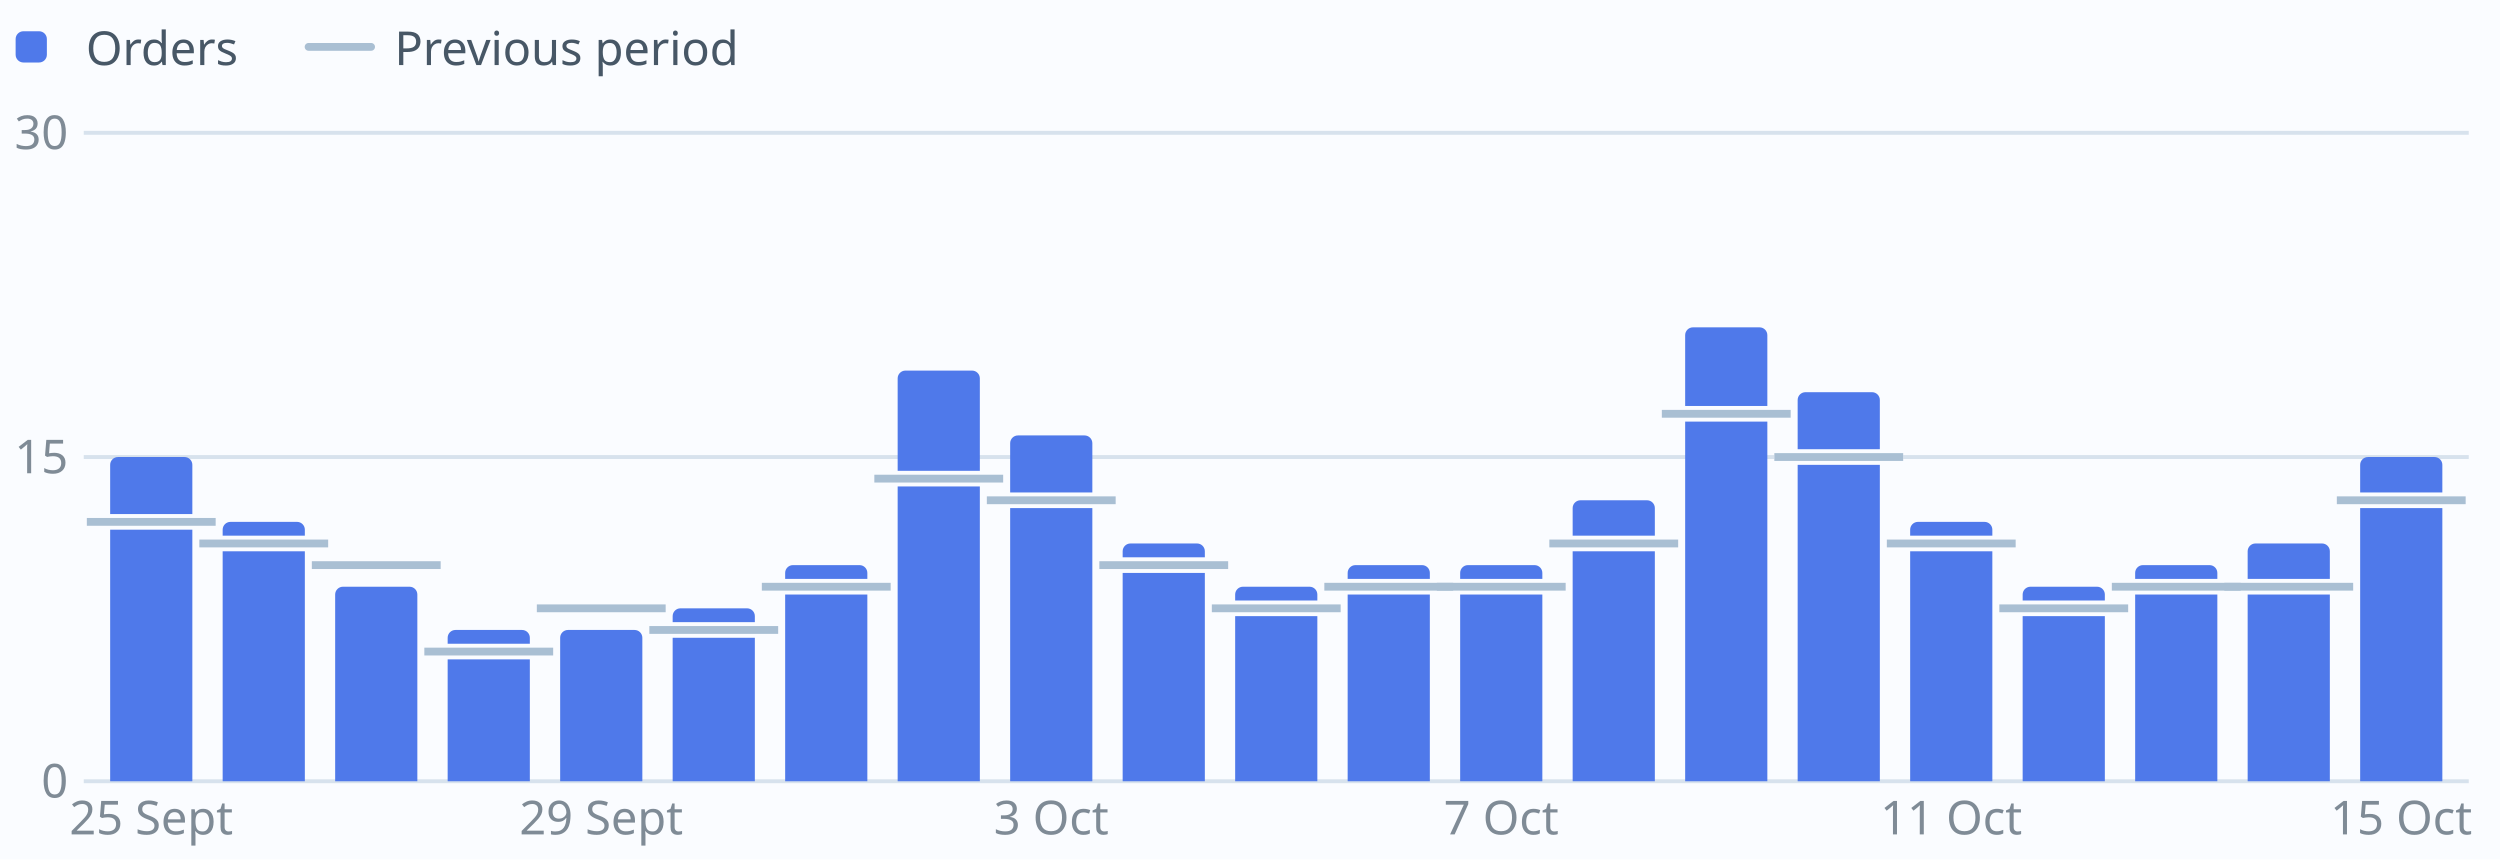
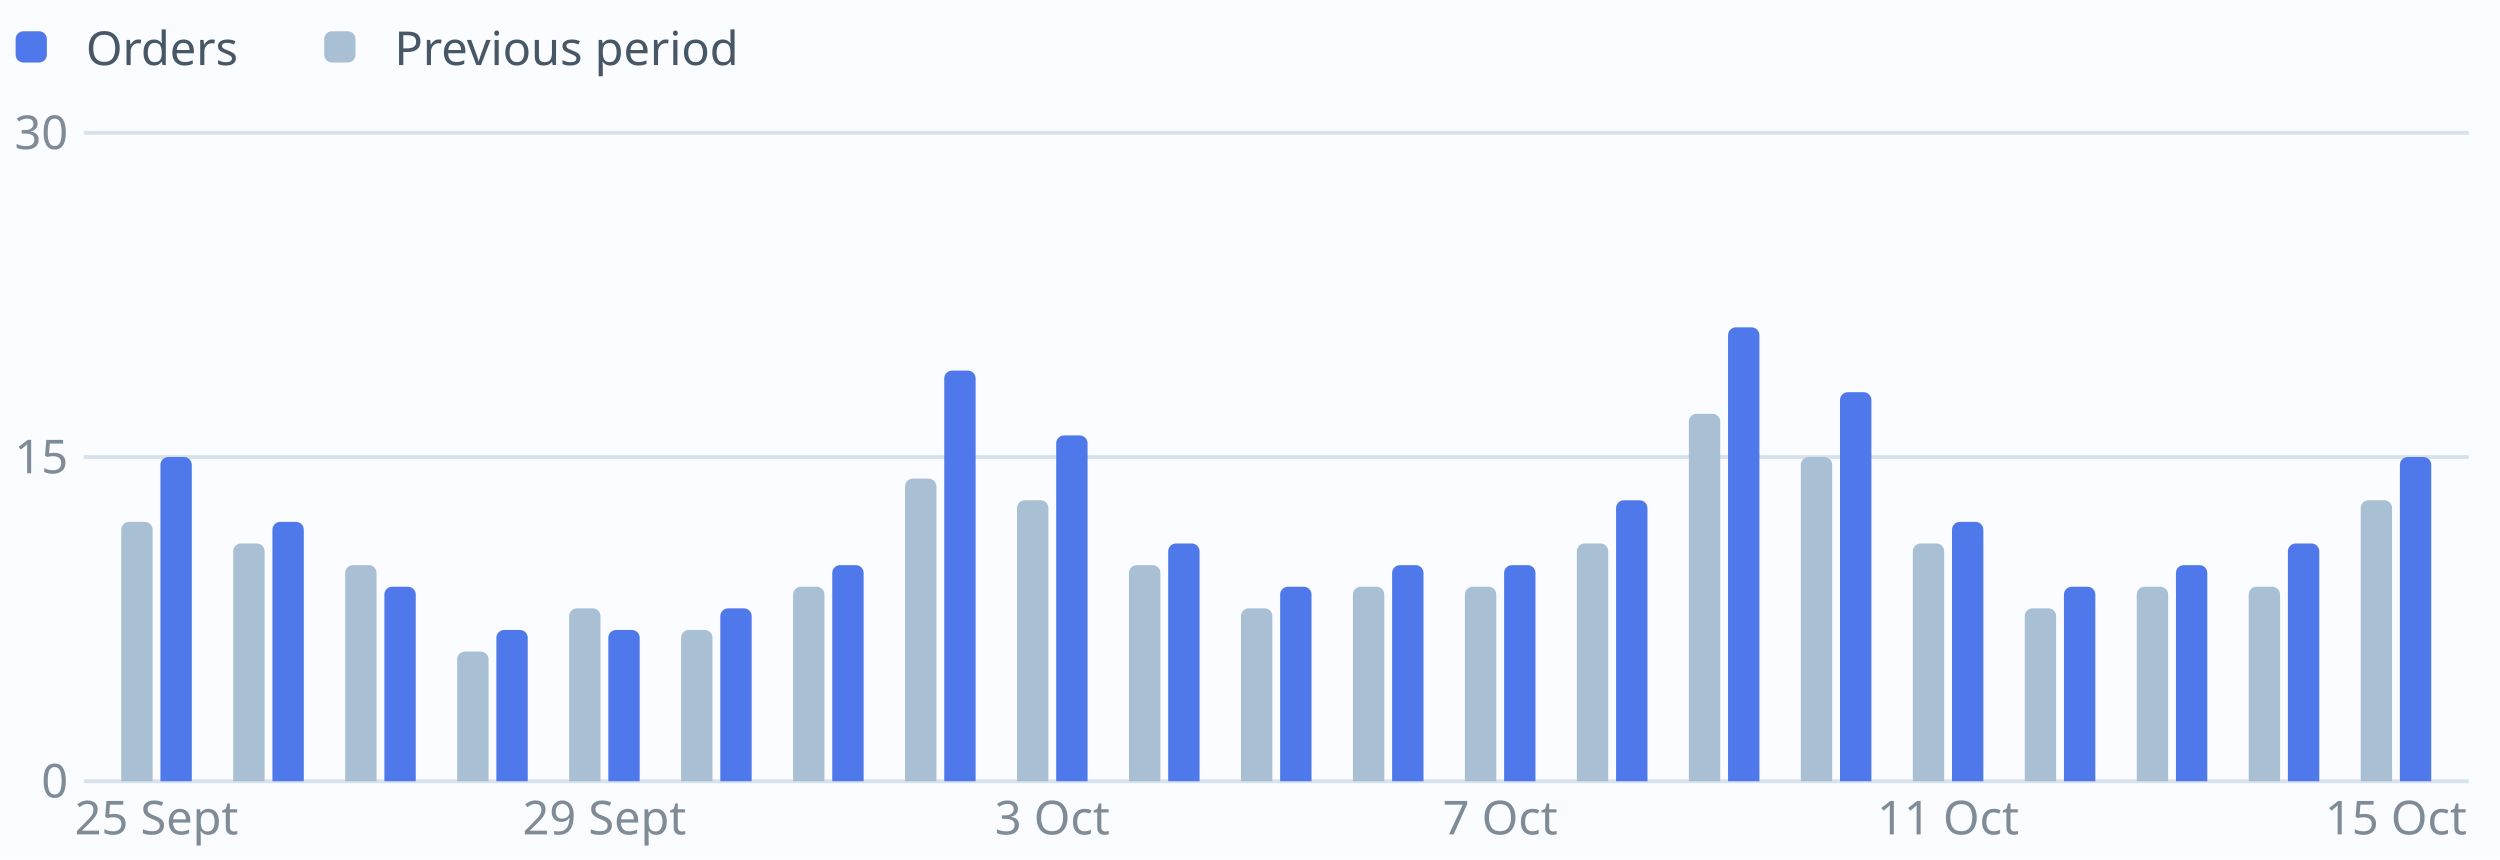
<svg xmlns="http://www.w3.org/2000/svg" class="ts-chart" width="640" height="220" viewBox="0 -24 640 220" role="img" aria-roledescription="chart" aria-label="Ahead of the previous period on most days" style="font-family:Intermission,system-ui,sans-serif;font-size:12px;font-variant-numeric:tabular-nums;color:#475766;background:#fafcff;display:block;overflow:visible">
  <style>[data-ts-key^="label-"]{paint-order:stroke;stroke:#fafcff;stroke-width:3px;stroke-linejoin:round}</style>
  <rect x="0" y="-24" width="640" height="220" fill="#fafcff" />
  <g data-slot="chart-legend" aria-hidden="true">
    <rect x="4" y="-16" width="8" height="8" rx="2" fill="#4f79ea" />
    <text x="22" y="-12" dominant-baseline="central" fill="#475766">Orders</text>
-     <line x1="79" x2="95" y1="-12" y2="-12" stroke="#a9bfd3" stroke-width="2" stroke-linecap="round" />
+     <rect x="83" y="-16" width="8" height="8" rx="2" fill="#a9bfd3" />
    <text x="101" y="-12" dominant-baseline="central" fill="#475766">Previous period</text>
  </g>
  <g data-ts-key="grid" class="ts-chart__grid" aria-hidden="true" stroke="#d7e2ed" stroke-opacity="0.11" stroke-width="1">
    <line data-ts-key="y-grid:number:0" stroke="#d7e2ed" stroke-opacity="1" x1="21.44" y1="176" x2="632" y2="176" />
    <line data-ts-key="y-grid:number:15" stroke="#d7e2ed" stroke-opacity="1" x1="21.44" y1="93" x2="632" y2="93" />
    <line data-ts-key="y-grid:number:30" stroke="#d7e2ed" stroke-opacity="1" x1="21.44" y1="10" x2="632" y2="10" />
  </g>
  <g data-ts-key="marks" class="ts-chart__marks">
+     <g data-ts-key="comparison" class="ts-chart__bar ts-chart__bar-y" aria-hidden="true">
+       <path data-ts-key="comparison:string:10:comparison:string:10:2026-09-25" fill="#a9bfd3" stroke="none" stroke-dasharray="none" d="M33.04,109.6H37.07A2,2 0 0 1 39.07,111.6V176A0,0 0 0 1 39.07,176H31.04A0,0 0 0 1 31.04,176V111.6A2,2 0 0 1 33.04,109.6Z" />
+       <path data-ts-key="comparison:string:10:comparison:string:10:2026-09-26" fill="#a9bfd3" stroke="none" stroke-dasharray="none" d="M61.7,115.13H65.74A2,2 0 0 1 67.74,117.13V176A0,0 0 0 1 67.74,176H59.7A0,0 0 0 1 59.7,176V117.13A2,2 0 0 1 61.7,115.13Z" />
+       <path data-ts-key="comparison:string:10:comparison:string:10:2026-09-27" fill="#a9bfd3" stroke="none" stroke-dasharray="none" d="M90.37,120.67H94.4A2,2 0 0 1 96.4,122.67V176A0,0 0 0 1 96.4,176H88.37A0,0 0 0 1 88.37,176V122.67A2,2 0 0 1 90.37,120.67Z" />
+       <path data-ts-key="comparison:string:10:comparison:string:10:2026-09-28" fill="#a9bfd3" stroke="none" stroke-dasharray="none" d="M119.03,142.8H123.07A2,2 0 0 1 125.07,144.8V176A0,0 0 0 1 125.07,176H117.03A0,0 0 0 1 117.03,176V144.8A2,2 0 0 1 119.03,142.8Z" />
+       <path data-ts-key="comparison:string:10:comparison:string:10:2026-09-29" fill="#a9bfd3" stroke="none" stroke-dasharray="none" d="M147.7,131.73H151.73A2,2 0 0 1 153.73,133.73V176A0,0 0 0 1 153.73,176H145.7A0,0 0 0 1 145.7,176V133.73A2,2 0 0 1 147.7,131.73Z" />
+       <path data-ts-key="comparison:string:10:comparison:string:10:2026-09-30" fill="#a9bfd3" stroke="none" stroke-dasharray="none" d="M176.36,137.27H180.4A2,2 0 0 1 182.4,139.27V176A0,0 0 0 1 182.4,176H174.36A0,0 0 0 1 174.36,176V139.27A2,2 0 0 1 176.36,137.27Z" />
+       <path data-ts-key="comparison:string:10:comparison:string:10:2026-10-01" fill="#a9bfd3" stroke="none" stroke-dasharray="none" d="M205.03,126.2H209.06A2,2 0 0 1 211.06,128.2V176A0,0 0 0 1 211.06,176H203.03A0,0 0 0 1 203.03,176V128.2A2,2 0 0 1 205.03,126.2Z" />
+       <path data-ts-key="comparison:string:10:comparison:string:10:2026-10-02" fill="#a9bfd3" stroke="none" stroke-dasharray="none" d="M233.69,98.53H237.73A2,2 0 0 1 239.73,100.53V176A0,0 0 0 1 239.73,176H231.69A0,0 0 0 1 231.69,176V100.53A2,2 0 0 1 233.69,98.53Z" />
+       <path data-ts-key="comparison:string:10:comparison:string:10:2026-10-03" fill="#a9bfd3" stroke="none" stroke-dasharray="none" d="M262.36,104.07H266.39A2,2 0 0 1 268.39,106.07V176A0,0 0 0 1 268.39,176H260.36A0,0 0 0 1 260.36,176V106.07A2,2 0 0 1 262.36,104.07Z" />
+       <path data-ts-key="comparison:string:10:comparison:string:10:2026-10-04" fill="#a9bfd3" stroke="none" stroke-dasharray="none" d="M291.02,120.67H295.06A2,2 0 0 1 297.06,122.67V176A0,0 0 0 1 297.06,176H289.02A0,0 0 0 1 289.02,176V122.67A2,2 0 0 1 291.02,120.67Z" />
+       <path data-ts-key="comparison:string:10:comparison:string:10:2026-10-05" fill="#a9bfd3" stroke="none" stroke-dasharray="none" d="M319.69,131.73H323.72A2,2 0 0 1 325.72,133.73V176A0,0 0 0 1 325.72,176H317.69A0,0 0 0 1 317.69,176V133.73A2,2 0 0 1 319.69,131.73Z" />
+       <path data-ts-key="comparison:string:10:comparison:string:10:2026-10-06" fill="#a9bfd3" stroke="none" stroke-dasharray="none" d="M348.35,126.2H352.38A2,2 0 0 1 354.38,128.2V176A0,0 0 0 1 354.38,176H346.35A0,0 0 0 1 346.35,176V128.2A2,2 0 0 1 348.35,126.2Z" />
+       <path data-ts-key="comparison:string:10:comparison:string:10:2026-10-07" fill="#a9bfd3" stroke="none" stroke-dasharray="none" d="M377.02,126.2H381.05A2,2 0 0 1 383.05,128.2V176A0,0 0 0 1 383.05,176H375.02A0,0 0 0 1 375.02,176V128.2A2,2 0 0 1 377.02,126.2Z" />
+       <path data-ts-key="comparison:string:10:comparison:string:10:2026-10-08" fill="#a9bfd3" stroke="none" stroke-dasharray="none" d="M405.68,115.13H409.71A2,2 0 0 1 411.71,117.13V176A0,0 0 0 1 411.71,176H403.68A0,0 0 0 1 403.68,176V117.13A2,2 0 0 1 405.68,115.13Z" />
+       <path data-ts-key="comparison:string:10:comparison:string:10:2026-10-09" fill="#a9bfd3" stroke="none" stroke-dasharray="none" d="M434.35,81.93H438.38A2,2 0 0 1 440.38,83.93V176A0,0 0 0 1 440.38,176H432.35A0,0 0 0 1 432.35,176V83.93A2,2 0 0 1 434.35,81.93Z" />
+       <path data-ts-key="comparison:string:10:comparison:string:10:2026-10-10" fill="#a9bfd3" stroke="none" stroke-dasharray="none" d="M463.01,93H467.04A2,2 0 0 1 469.04,95V176A0,0 0 0 1 469.04,176H461.01A0,0 0 0 1 461.01,176V95A2,2 0 0 1 463.01,93Z" />
+       <path data-ts-key="comparison:string:10:comparison:string:10:2026-10-11" fill="#a9bfd3" stroke="none" stroke-dasharray="none" d="M491.68,115.13H495.71A2,2 0 0 1 497.71,117.13V176A0,0 0 0 1 497.71,176H489.68A0,0 0 0 1 489.68,176V117.13A2,2 0 0 1 491.68,115.13Z" />
+       <path data-ts-key="comparison:string:10:comparison:string:10:2026-10-12" fill="#a9bfd3" stroke="none" stroke-dasharray="none" d="M520.34,131.73H524.37A2,2 0 0 1 526.37,133.73V176A0,0 0 0 1 526.37,176H518.34A0,0 0 0 1 518.34,176V133.73A2,2 0 0 1 520.34,131.73Z" />
+       <path data-ts-key="comparison:string:10:comparison:string:10:2026-10-13" fill="#a9bfd3" stroke="none" stroke-dasharray="none" d="M549.01,126.2H553.04A2,2 0 0 1 555.04,128.2V176A0,0 0 0 1 555.04,176H547.01A0,0 0 0 1 547.01,176V128.2A2,2 0 0 1 549.01,126.2Z" />
+       <path data-ts-key="comparison:string:10:comparison:string:10:2026-10-14" fill="#a9bfd3" stroke="none" stroke-dasharray="none" d="M577.67,126.2H581.7A2,2 0 0 1 583.7,128.2V176A0,0 0 0 1 583.7,176H575.67A0,0 0 0 1 575.67,176V128.2A2,2 0 0 1 577.67,126.2Z" />
+       <path data-ts-key="comparison:string:10:comparison:string:10:2026-10-15" fill="#a9bfd3" stroke="none" stroke-dasharray="none" d="M606.34,104.07H610.37A2,2 0 0 1 612.37,106.07V176A0,0 0 0 1 612.37,176H604.34A0,0 0 0 1 604.34,176V106.07A2,2 0 0 1 606.34,104.07Z" />
+     </g>
    <g data-ts-key="series-1" class="ts-chart__bar ts-chart__bar-y" aria-hidden="true">
-       <path data-ts-key="series-1:object:null:string:10:2026-09-25" fill="#4f79ea" stroke="none" stroke-dasharray="none" d="M30.2,93H47.24A2,2 0 0 1 49.24,95V176A0,0 0 0 1 49.24,176H28.2A0,0 0 0 1 28.2,176V95A2,2 0 0 1 30.2,93Z" />
-       <path data-ts-key="series-1:object:null:string:10:2026-09-26" fill="#4f79ea" stroke="none" stroke-dasharray="none" d="M59,109.6H76.04A2,2 0 0 1 78.04,111.6V176A0,0 0 0 1 78.04,176H57A0,0 0 0 1 57,176V111.6A2,2 0 0 1 59,109.6Z" />
-       <path data-ts-key="series-1:object:null:string:10:2026-09-27" fill="#4f79ea" stroke="none" stroke-dasharray="none" d="M87.8,126.2H104.84A2,2 0 0 1 106.84,128.2V176A0,0 0 0 1 106.84,176H85.8A0,0 0 0 1 85.8,176V128.2A2,2 0 0 1 87.8,126.2Z" />
-       <path data-ts-key="series-1:object:null:string:10:2026-09-28" fill="#4f79ea" stroke="none" stroke-dasharray="none" d="M116.6,137.27H133.64A2,2 0 0 1 135.64,139.27V176A0,0 0 0 1 135.64,176H114.6A0,0 0 0 1 114.6,176V139.27A2,2 0 0 1 116.6,137.27Z" />
-       <path data-ts-key="series-1:object:null:string:10:2026-09-29" fill="#4f79ea" stroke="none" stroke-dasharray="none" d="M145.4,137.27H162.44A2,2 0 0 1 164.44,139.27V176A0,0 0 0 1 164.44,176H143.4A0,0 0 0 1 143.4,176V139.27A2,2 0 0 1 145.4,137.27Z" />
-       <path data-ts-key="series-1:object:null:string:10:2026-09-30" fill="#4f79ea" stroke="none" stroke-dasharray="none" d="M174.2,131.73H191.24A2,2 0 0 1 193.24,133.73V176A0,0 0 0 1 193.24,176H172.2A0,0 0 0 1 172.2,176V133.73A2,2 0 0 1 174.2,131.73Z" />
-       <path data-ts-key="series-1:object:null:string:10:2026-10-01" fill="#4f79ea" stroke="none" stroke-dasharray="none" d="M203,120.67H220.04A2,2 0 0 1 222.04,122.67V176A0,0 0 0 1 222.04,176H201A0,0 0 0 1 201,176V122.67A2,2 0 0 1 203,120.67Z" />
-       <path data-ts-key="series-1:object:null:string:10:2026-10-02" fill="#4f79ea" stroke="none" stroke-dasharray="none" d="M231.8,70.87H248.84A2,2 0 0 1 250.84,72.87V176A0,0 0 0 1 250.84,176H229.8A0,0 0 0 1 229.8,176V72.87A2,2 0 0 1 231.8,70.87Z" />
-       <path data-ts-key="series-1:object:null:string:10:2026-10-03" fill="#4f79ea" stroke="none" stroke-dasharray="none" d="M260.6,87.47H277.64A2,2 0 0 1 279.64,89.47V176A0,0 0 0 1 279.64,176H258.6A0,0 0 0 1 258.6,176V89.47A2,2 0 0 1 260.6,87.47Z" />
-       <path data-ts-key="series-1:object:null:string:10:2026-10-04" fill="#4f79ea" stroke="none" stroke-dasharray="none" d="M289.4,115.13H306.44A2,2 0 0 1 308.44,117.13V176A0,0 0 0 1 308.44,176H287.4A0,0 0 0 1 287.4,176V117.13A2,2 0 0 1 289.4,115.13Z" />
-       <path data-ts-key="series-1:object:null:string:10:2026-10-05" fill="#4f79ea" stroke="none" stroke-dasharray="none" d="M318.2,126.2H335.24A2,2 0 0 1 337.24,128.2V176A0,0 0 0 1 337.24,176H316.2A0,0 0 0 1 316.2,176V128.2A2,2 0 0 1 318.2,126.2Z" />
-       <path data-ts-key="series-1:object:null:string:10:2026-10-06" fill="#4f79ea" stroke="none" stroke-dasharray="none" d="M347,120.67H364.04A2,2 0 0 1 366.04,122.67V176A0,0 0 0 1 366.04,176H345A0,0 0 0 1 345,176V122.67A2,2 0 0 1 347,120.67Z" />
-       <path data-ts-key="series-1:object:null:string:10:2026-10-07" fill="#4f79ea" stroke="none" stroke-dasharray="none" d="M375.8,120.67H392.84A2,2 0 0 1 394.84,122.67V176A0,0 0 0 1 394.84,176H373.8A0,0 0 0 1 373.8,176V122.67A2,2 0 0 1 375.8,120.67Z" />
-       <path data-ts-key="series-1:object:null:string:10:2026-10-08" fill="#4f79ea" stroke="none" stroke-dasharray="none" d="M404.6,104.07H421.64A2,2 0 0 1 423.64,106.07V176A0,0 0 0 1 423.64,176H402.6A0,0 0 0 1 402.6,176V106.07A2,2 0 0 1 404.6,104.07Z" />
-       <path data-ts-key="series-1:object:null:string:10:2026-10-09" fill="#4f79ea" stroke="none" stroke-dasharray="none" d="M433.4,59.8H450.44A2,2 0 0 1 452.44,61.8V176A0,0 0 0 1 452.44,176H431.4A0,0 0 0 1 431.4,176V61.8A2,2 0 0 1 433.4,59.8Z" />
-       <path data-ts-key="series-1:object:null:string:10:2026-10-10" fill="#4f79ea" stroke="none" stroke-dasharray="none" d="M462.2,76.4H479.24A2,2 0 0 1 481.24,78.4V176A0,0 0 0 1 481.24,176H460.2A0,0 0 0 1 460.2,176V78.4A2,2 0 0 1 462.2,76.4Z" />
-       <path data-ts-key="series-1:object:null:string:10:2026-10-11" fill="#4f79ea" stroke="none" stroke-dasharray="none" d="M491,109.6H508.04A2,2 0 0 1 510.04,111.6V176A0,0 0 0 1 510.04,176H489A0,0 0 0 1 489,176V111.6A2,2 0 0 1 491,109.6Z" />
-       <path data-ts-key="series-1:object:null:string:10:2026-10-12" fill="#4f79ea" stroke="none" stroke-dasharray="none" d="M519.8,126.2H536.84A2,2 0 0 1 538.84,128.2V176A0,0 0 0 1 538.84,176H517.8A0,0 0 0 1 517.8,176V128.2A2,2 0 0 1 519.8,126.2Z" />
-       <path data-ts-key="series-1:object:null:string:10:2026-10-13" fill="#4f79ea" stroke="none" stroke-dasharray="none" d="M548.6,120.67H565.64A2,2 0 0 1 567.64,122.67V176A0,0 0 0 1 567.64,176H546.6A0,0 0 0 1 546.6,176V122.67A2,2 0 0 1 548.6,120.67Z" />
-       <path data-ts-key="series-1:object:null:string:10:2026-10-14" fill="#4f79ea" stroke="none" stroke-dasharray="none" d="M577.4,115.13H594.44A2,2 0 0 1 596.44,117.13V176A0,0 0 0 1 596.44,176H575.4A0,0 0 0 1 575.4,176V117.13A2,2 0 0 1 577.4,115.13Z" />
-       <path data-ts-key="series-1:object:null:string:10:2026-10-15" fill="#4f79ea" stroke="none" stroke-dasharray="none" d="M606.2,93H623.24A2,2 0 0 1 625.24,95V176A0,0 0 0 1 625.24,176H604.2A0,0 0 0 1 604.2,176V95A2,2 0 0 1 606.2,93Z" />
-     </g>
-     <g data-ts-key="comparison-underlay" class="ts-chart__tick ts-chart__tick-y" aria-hidden="true">
-       <line data-ts-key="comparison-underlay:object:null:string:10:2026-09-25" stroke="#fafcff" stroke-width="4" stroke-linecap="butt" x1="22.23" y1="109.6" x2="55.21" y2="109.6" />
-       <line data-ts-key="comparison-underlay:object:null:string:10:2026-09-26" stroke="#fafcff" stroke-width="4" stroke-linecap="butt" x1="51.03" y1="115.13" x2="84.01" y2="115.13" />
-       <line data-ts-key="comparison-underlay:object:null:string:10:2026-09-27" stroke="#fafcff" stroke-width="4" stroke-linecap="butt" x1="79.83" y1="120.67" x2="112.81" y2="120.67" />
-       <line data-ts-key="comparison-underlay:object:null:string:10:2026-09-28" stroke="#fafcff" stroke-width="4" stroke-linecap="butt" x1="108.63" y1="142.8" x2="141.61" y2="142.8" />
-       <line data-ts-key="comparison-underlay:object:null:string:10:2026-09-29" stroke="#fafcff" stroke-width="4" stroke-linecap="butt" x1="137.43" y1="131.73" x2="170.41" y2="131.73" />
-       <line data-ts-key="comparison-underlay:object:null:string:10:2026-09-30" stroke="#fafcff" stroke-width="4" stroke-linecap="butt" x1="166.23" y1="137.27" x2="199.21" y2="137.27" />
-       <line data-ts-key="comparison-underlay:object:null:string:10:2026-10-01" stroke="#fafcff" stroke-width="4" stroke-linecap="butt" x1="195.03" y1="126.2" x2="228.01" y2="126.2" />
-       <line data-ts-key="comparison-underlay:object:null:string:10:2026-10-02" stroke="#fafcff" stroke-width="4" stroke-linecap="butt" x1="223.83" y1="98.53" x2="256.81" y2="98.53" />
-       <line data-ts-key="comparison-underlay:object:null:string:10:2026-10-03" stroke="#fafcff" stroke-width="4" stroke-linecap="butt" x1="252.63" y1="104.07" x2="285.61" y2="104.07" />
-       <line data-ts-key="comparison-underlay:object:null:string:10:2026-10-04" stroke="#fafcff" stroke-width="4" stroke-linecap="butt" x1="281.43" y1="120.67" x2="314.41" y2="120.67" />
-       <line data-ts-key="comparison-underlay:object:null:string:10:2026-10-05" stroke="#fafcff" stroke-width="4" stroke-linecap="butt" x1="310.23" y1="131.73" x2="343.21" y2="131.73" />
-       <line data-ts-key="comparison-underlay:object:null:string:10:2026-10-06" stroke="#fafcff" stroke-width="4" stroke-linecap="butt" x1="339.03" y1="126.2" x2="372.01" y2="126.2" />
-       <line data-ts-key="comparison-underlay:object:null:string:10:2026-10-07" stroke="#fafcff" stroke-width="4" stroke-linecap="butt" x1="367.83" y1="126.2" x2="400.81" y2="126.2" />
-       <line data-ts-key="comparison-underlay:object:null:string:10:2026-10-08" stroke="#fafcff" stroke-width="4" stroke-linecap="butt" x1="396.63" y1="115.13" x2="429.61" y2="115.13" />
-       <line data-ts-key="comparison-underlay:object:null:string:10:2026-10-09" stroke="#fafcff" stroke-width="4" stroke-linecap="butt" x1="425.43" y1="81.93" x2="458.41" y2="81.93" />
-       <line data-ts-key="comparison-underlay:object:null:string:10:2026-10-10" stroke="#fafcff" stroke-width="4" stroke-linecap="butt" x1="454.23" y1="93" x2="487.21" y2="93" />
-       <line data-ts-key="comparison-underlay:object:null:string:10:2026-10-11" stroke="#fafcff" stroke-width="4" stroke-linecap="butt" x1="483.03" y1="115.13" x2="516.01" y2="115.13" />
-       <line data-ts-key="comparison-underlay:object:null:string:10:2026-10-12" stroke="#fafcff" stroke-width="4" stroke-linecap="butt" x1="511.83" y1="131.73" x2="544.81" y2="131.73" />
-       <line data-ts-key="comparison-underlay:object:null:string:10:2026-10-13" stroke="#fafcff" stroke-width="4" stroke-linecap="butt" x1="540.63" y1="126.2" x2="573.61" y2="126.2" />
-       <line data-ts-key="comparison-underlay:object:null:string:10:2026-10-14" stroke="#fafcff" stroke-width="4" stroke-linecap="butt" x1="569.43" y1="126.2" x2="602.41" y2="126.2" />
-       <line data-ts-key="comparison-underlay:object:null:string:10:2026-10-15" stroke="#fafcff" stroke-width="4" stroke-linecap="butt" x1="598.23" y1="104.07" x2="631.21" y2="104.07" />
-     </g>
-     <g data-ts-key="comparison" class="ts-chart__tick ts-chart__tick-y" aria-hidden="true">
-       <line data-ts-key="comparison:object:null:string:10:2026-09-25" stroke="#a9bfd3" stroke-width="2" stroke-linecap="butt" x1="22.23" y1="109.6" x2="55.21" y2="109.6" />
-       <line data-ts-key="comparison:object:null:string:10:2026-09-26" stroke="#a9bfd3" stroke-width="2" stroke-linecap="butt" x1="51.03" y1="115.13" x2="84.01" y2="115.13" />
-       <line data-ts-key="comparison:object:null:string:10:2026-09-27" stroke="#a9bfd3" stroke-width="2" stroke-linecap="butt" x1="79.83" y1="120.67" x2="112.81" y2="120.67" />
-       <line data-ts-key="comparison:object:null:string:10:2026-09-28" stroke="#a9bfd3" stroke-width="2" stroke-linecap="butt" x1="108.63" y1="142.8" x2="141.61" y2="142.8" />
-       <line data-ts-key="comparison:object:null:string:10:2026-09-29" stroke="#a9bfd3" stroke-width="2" stroke-linecap="butt" x1="137.43" y1="131.73" x2="170.41" y2="131.73" />
-       <line data-ts-key="comparison:object:null:string:10:2026-09-30" stroke="#a9bfd3" stroke-width="2" stroke-linecap="butt" x1="166.23" y1="137.27" x2="199.21" y2="137.27" />
-       <line data-ts-key="comparison:object:null:string:10:2026-10-01" stroke="#a9bfd3" stroke-width="2" stroke-linecap="butt" x1="195.03" y1="126.2" x2="228.01" y2="126.2" />
-       <line data-ts-key="comparison:object:null:string:10:2026-10-02" stroke="#a9bfd3" stroke-width="2" stroke-linecap="butt" x1="223.83" y1="98.53" x2="256.81" y2="98.53" />
-       <line data-ts-key="comparison:object:null:string:10:2026-10-03" stroke="#a9bfd3" stroke-width="2" stroke-linecap="butt" x1="252.63" y1="104.07" x2="285.61" y2="104.07" />
-       <line data-ts-key="comparison:object:null:string:10:2026-10-04" stroke="#a9bfd3" stroke-width="2" stroke-linecap="butt" x1="281.43" y1="120.67" x2="314.41" y2="120.67" />
-       <line data-ts-key="comparison:object:null:string:10:2026-10-05" stroke="#a9bfd3" stroke-width="2" stroke-linecap="butt" x1="310.23" y1="131.73" x2="343.21" y2="131.73" />
-       <line data-ts-key="comparison:object:null:string:10:2026-10-06" stroke="#a9bfd3" stroke-width="2" stroke-linecap="butt" x1="339.03" y1="126.2" x2="372.01" y2="126.2" />
-       <line data-ts-key="comparison:object:null:string:10:2026-10-07" stroke="#a9bfd3" stroke-width="2" stroke-linecap="butt" x1="367.83" y1="126.2" x2="400.81" y2="126.2" />
-       <line data-ts-key="comparison:object:null:string:10:2026-10-08" stroke="#a9bfd3" stroke-width="2" stroke-linecap="butt" x1="396.63" y1="115.13" x2="429.61" y2="115.13" />
-       <line data-ts-key="comparison:object:null:string:10:2026-10-09" stroke="#a9bfd3" stroke-width="2" stroke-linecap="butt" x1="425.43" y1="81.93" x2="458.41" y2="81.93" />
-       <line data-ts-key="comparison:object:null:string:10:2026-10-10" stroke="#a9bfd3" stroke-width="2" stroke-linecap="butt" x1="454.23" y1="93" x2="487.21" y2="93" />
-       <line data-ts-key="comparison:object:null:string:10:2026-10-11" stroke="#a9bfd3" stroke-width="2" stroke-linecap="butt" x1="483.03" y1="115.13" x2="516.01" y2="115.13" />
-       <line data-ts-key="comparison:object:null:string:10:2026-10-12" stroke="#a9bfd3" stroke-width="2" stroke-linecap="butt" x1="511.83" y1="131.73" x2="544.81" y2="131.73" />
-       <line data-ts-key="comparison:object:null:string:10:2026-10-13" stroke="#a9bfd3" stroke-width="2" stroke-linecap="butt" x1="540.63" y1="126.2" x2="573.61" y2="126.2" />
-       <line data-ts-key="comparison:object:null:string:10:2026-10-14" stroke="#a9bfd3" stroke-width="2" stroke-linecap="butt" x1="569.43" y1="126.2" x2="602.41" y2="126.2" />
-       <line data-ts-key="comparison:object:null:string:10:2026-10-15" stroke="#a9bfd3" stroke-width="2" stroke-linecap="butt" x1="598.23" y1="104.07" x2="631.21" y2="104.07" />
+       <path data-ts-key="series-1:string:7:current:string:10:2026-09-25" fill="#4f79ea" stroke="none" stroke-dasharray="none" d="M43.07,93H47.1A2,2 0 0 1 49.1,95V176A0,0 0 0 1 49.1,176H41.07A0,0 0 0 1 41.07,176V95A2,2 0 0 1 43.07,93Z" />
+       <path data-ts-key="series-1:string:7:current:string:10:2026-09-26" fill="#4f79ea" stroke="none" stroke-dasharray="none" d="M71.74,109.6H75.77A2,2 0 0 1 77.77,111.6V176A0,0 0 0 1 77.77,176H69.74A0,0 0 0 1 69.74,176V111.6A2,2 0 0 1 71.74,109.6Z" />
+       <path data-ts-key="series-1:string:7:current:string:10:2026-09-27" fill="#4f79ea" stroke="none" stroke-dasharray="none" d="M100.4,126.2H104.43A2,2 0 0 1 106.43,128.2V176A0,0 0 0 1 106.43,176H98.4A0,0 0 0 1 98.4,176V128.2A2,2 0 0 1 100.4,126.2Z" />
+       <path data-ts-key="series-1:string:7:current:string:10:2026-09-28" fill="#4f79ea" stroke="none" stroke-dasharray="none" d="M129.07,137.27H133.1A2,2 0 0 1 135.1,139.27V176A0,0 0 0 1 135.1,176H127.07A0,0 0 0 1 127.07,176V139.27A2,2 0 0 1 129.07,137.27Z" />
+       <path data-ts-key="series-1:string:7:current:string:10:2026-09-29" fill="#4f79ea" stroke="none" stroke-dasharray="none" d="M157.73,137.27H161.76A2,2 0 0 1 163.76,139.27V176A0,0 0 0 1 163.76,176H155.73A0,0 0 0 1 155.73,176V139.27A2,2 0 0 1 157.73,137.27Z" />
+       <path data-ts-key="series-1:string:7:current:string:10:2026-09-30" fill="#4f79ea" stroke="none" stroke-dasharray="none" d="M186.4,131.73H190.43A2,2 0 0 1 192.43,133.73V176A0,0 0 0 1 192.43,176H184.4A0,0 0 0 1 184.4,176V133.73A2,2 0 0 1 186.4,131.73Z" />
+       <path data-ts-key="series-1:string:7:current:string:10:2026-10-01" fill="#4f79ea" stroke="none" stroke-dasharray="none" d="M215.06,120.67H219.09A2,2 0 0 1 221.09,122.67V176A0,0 0 0 1 221.09,176H213.06A0,0 0 0 1 213.06,176V122.67A2,2 0 0 1 215.06,120.67Z" />
+       <path data-ts-key="series-1:string:7:current:string:10:2026-10-02" fill="#4f79ea" stroke="none" stroke-dasharray="none" d="M243.73,70.87H247.76A2,2 0 0 1 249.76,72.87V176A0,0 0 0 1 249.76,176H241.73A0,0 0 0 1 241.73,176V72.87A2,2 0 0 1 243.73,70.87Z" />
+       <path data-ts-key="series-1:string:7:current:string:10:2026-10-03" fill="#4f79ea" stroke="none" stroke-dasharray="none" d="M272.39,87.47H276.42A2,2 0 0 1 278.42,89.47V176A0,0 0 0 1 278.42,176H270.39A0,0 0 0 1 270.39,176V89.47A2,2 0 0 1 272.39,87.47Z" />
+       <path data-ts-key="series-1:string:7:current:string:10:2026-10-04" fill="#4f79ea" stroke="none" stroke-dasharray="none" d="M301.06,115.13H305.09A2,2 0 0 1 307.09,117.13V176A0,0 0 0 1 307.09,176H299.06A0,0 0 0 1 299.06,176V117.13A2,2 0 0 1 301.06,115.13Z" />
+       <path data-ts-key="series-1:string:7:current:string:10:2026-10-05" fill="#4f79ea" stroke="none" stroke-dasharray="none" d="M329.72,126.2H333.75A2,2 0 0 1 335.75,128.2V176A0,0 0 0 1 335.75,176H327.72A0,0 0 0 1 327.72,176V128.2A2,2 0 0 1 329.72,126.2Z" />
+       <path data-ts-key="series-1:string:7:current:string:10:2026-10-06" fill="#4f79ea" stroke="none" stroke-dasharray="none" d="M358.38,120.67H362.42A2,2 0 0 1 364.42,122.67V176A0,0 0 0 1 364.42,176H356.38A0,0 0 0 1 356.38,176V122.67A2,2 0 0 1 358.38,120.67Z" />
+       <path data-ts-key="series-1:string:7:current:string:10:2026-10-07" fill="#4f79ea" stroke="none" stroke-dasharray="none" d="M387.05,120.67H391.08A2,2 0 0 1 393.08,122.67V176A0,0 0 0 1 393.08,176H385.05A0,0 0 0 1 385.05,176V122.67A2,2 0 0 1 387.05,120.67Z" />
+       <path data-ts-key="series-1:string:7:current:string:10:2026-10-08" fill="#4f79ea" stroke="none" stroke-dasharray="none" d="M415.71,104.07H419.75A2,2 0 0 1 421.75,106.07V176A0,0 0 0 1 421.75,176H413.71A0,0 0 0 1 413.71,176V106.07A2,2 0 0 1 415.71,104.07Z" />
+       <path data-ts-key="series-1:string:7:current:string:10:2026-10-09" fill="#4f79ea" stroke="none" stroke-dasharray="none" d="M444.38,59.8H448.41A2,2 0 0 1 450.41,61.8V176A0,0 0 0 1 450.41,176H442.38A0,0 0 0 1 442.38,176V61.8A2,2 0 0 1 444.38,59.8Z" />
+       <path data-ts-key="series-1:string:7:current:string:10:2026-10-10" fill="#4f79ea" stroke="none" stroke-dasharray="none" d="M473.04,76.4H477.08A2,2 0 0 1 479.08,78.4V176A0,0 0 0 1 479.08,176H471.04A0,0 0 0 1 471.04,176V78.4A2,2 0 0 1 473.04,76.4Z" />
+       <path data-ts-key="series-1:string:7:current:string:10:2026-10-11" fill="#4f79ea" stroke="none" stroke-dasharray="none" d="M501.71,109.6H505.74A2,2 0 0 1 507.74,111.6V176A0,0 0 0 1 507.74,176H499.71A0,0 0 0 1 499.71,176V111.6A2,2 0 0 1 501.71,109.6Z" />
+       <path data-ts-key="series-1:string:7:current:string:10:2026-10-12" fill="#4f79ea" stroke="none" stroke-dasharray="none" d="M530.37,126.2H534.41A2,2 0 0 1 536.41,128.2V176A0,0 0 0 1 536.41,176H528.37A0,0 0 0 1 528.37,176V128.2A2,2 0 0 1 530.37,126.2Z" />
+       <path data-ts-key="series-1:string:7:current:string:10:2026-10-13" fill="#4f79ea" stroke="none" stroke-dasharray="none" d="M559.04,120.67H563.07A2,2 0 0 1 565.07,122.67V176A0,0 0 0 1 565.07,176H557.04A0,0 0 0 1 557.04,176V122.67A2,2 0 0 1 559.04,120.67Z" />
+       <path data-ts-key="series-1:string:7:current:string:10:2026-10-14" fill="#4f79ea" stroke="none" stroke-dasharray="none" d="M587.7,115.13H591.74A2,2 0 0 1 593.74,117.13V176A0,0 0 0 1 593.74,176H585.7A0,0 0 0 1 585.7,176V117.13A2,2 0 0 1 587.7,115.13Z" />
+       <path data-ts-key="series-1:string:7:current:string:10:2026-10-15" fill="#4f79ea" stroke="none" stroke-dasharray="none" d="M616.37,93H620.4A2,2 0 0 1 622.4,95V176A0,0 0 0 1 622.4,176H614.37A0,0 0 0 1 614.37,176V95A2,2 0 0 1 616.37,93Z" />
    </g>
  </g>
  <g data-ts-key="axes" class="ts-chart__axes" aria-hidden="true">
-     <text data-ts-key="x-tick-label:string:10:2026-09-25" fill="#475766" fill-opacity="0.68" x="38.72" y="189.6" text-anchor="middle" font-size="12" font-family="inherit">25 Sept</text>
-     <text data-ts-key="x-tick-label:string:10:2026-09-29" fill="#475766" fill-opacity="0.68" x="153.92" y="189.6" text-anchor="middle" font-size="12" font-family="inherit">29 Sept</text>
-     <text data-ts-key="x-tick-label:string:10:2026-10-03" fill="#475766" fill-opacity="0.68" x="269.12" y="189.6" text-anchor="middle" font-size="12" font-family="inherit">3 Oct</text>
-     <text data-ts-key="x-tick-label:string:10:2026-10-07" fill="#475766" fill-opacity="0.68" x="384.32" y="189.6" text-anchor="middle" font-size="12" font-family="inherit">7 Oct</text>
-     <text data-ts-key="x-tick-label:string:10:2026-10-11" fill="#475766" fill-opacity="0.68" x="499.52" y="189.6" text-anchor="middle" font-size="12" font-family="inherit">11 Oct</text>
-     <text data-ts-key="x-tick-label:string:10:2026-10-15" fill="#475766" fill-opacity="0.68" x="614.72" y="189.6" text-anchor="middle" font-size="12" font-family="inherit">15 Oct</text>
+     <text data-ts-key="x-tick-label:string:10:2026-09-25" fill="#475766" fill-opacity="0.68" x="40.07" y="189.6" text-anchor="middle" font-size="12" font-family="inherit">25 Sept</text>
+     <text data-ts-key="x-tick-label:string:10:2026-09-29" fill="#475766" fill-opacity="0.68" x="154.73" y="189.6" text-anchor="middle" font-size="12" font-family="inherit">29 Sept</text>
+     <text data-ts-key="x-tick-label:string:10:2026-10-03" fill="#475766" fill-opacity="0.68" x="269.39" y="189.6" text-anchor="middle" font-size="12" font-family="inherit">3 Oct</text>
+     <text data-ts-key="x-tick-label:string:10:2026-10-07" fill="#475766" fill-opacity="0.68" x="384.05" y="189.6" text-anchor="middle" font-size="12" font-family="inherit">7 Oct</text>
+     <text data-ts-key="x-tick-label:string:10:2026-10-11" fill="#475766" fill-opacity="0.68" x="498.71" y="189.6" text-anchor="middle" font-size="12" font-family="inherit">11 Oct</text>
+     <text data-ts-key="x-tick-label:string:10:2026-10-15" fill="#475766" fill-opacity="0.68" x="613.37" y="189.6" text-anchor="middle" font-size="12" font-family="inherit">15 Oct</text>
    <text data-ts-key="y-tick-label:number:0" fill="#475766" fill-opacity="0.68" x="17.44" y="176" text-anchor="end" dominant-baseline="middle" font-size="12" font-family="inherit">0</text>
    <text data-ts-key="y-tick-label:number:15" fill="#475766" fill-opacity="0.68" x="17.44" y="93" text-anchor="end" dominant-baseline="middle" font-size="12" font-family="inherit">15</text>
    <text data-ts-key="y-tick-label:number:30" fill="#475766" fill-opacity="0.68" x="17.44" y="10" text-anchor="end" dominant-baseline="middle" font-size="12" font-family="inherit">30</text>
  </g>
</svg>
